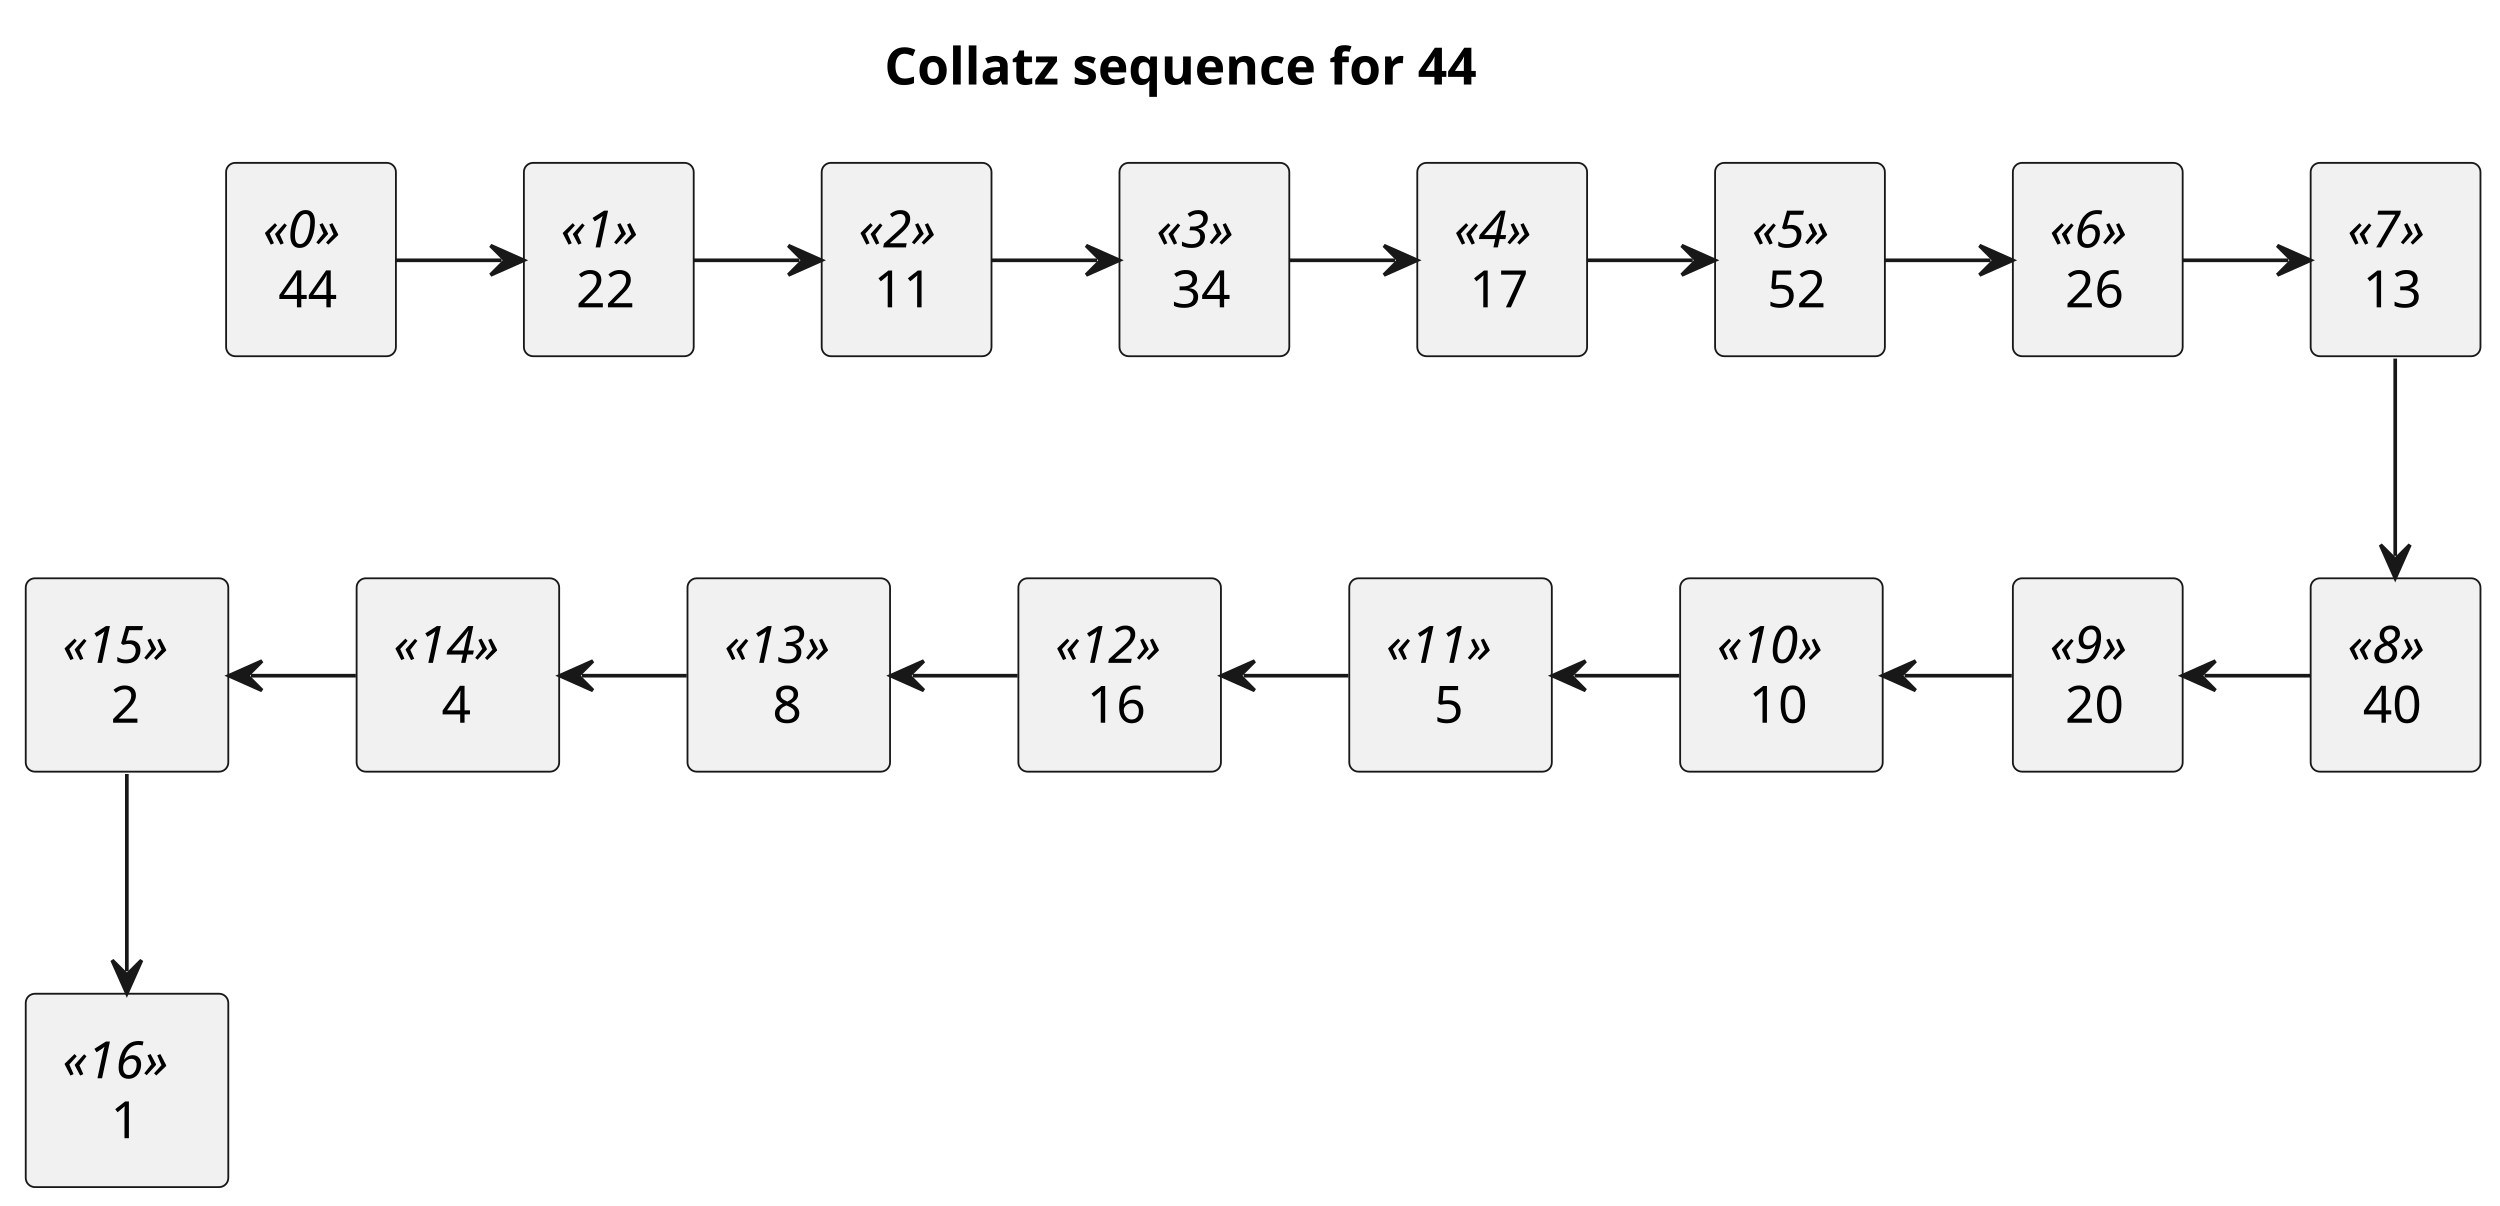
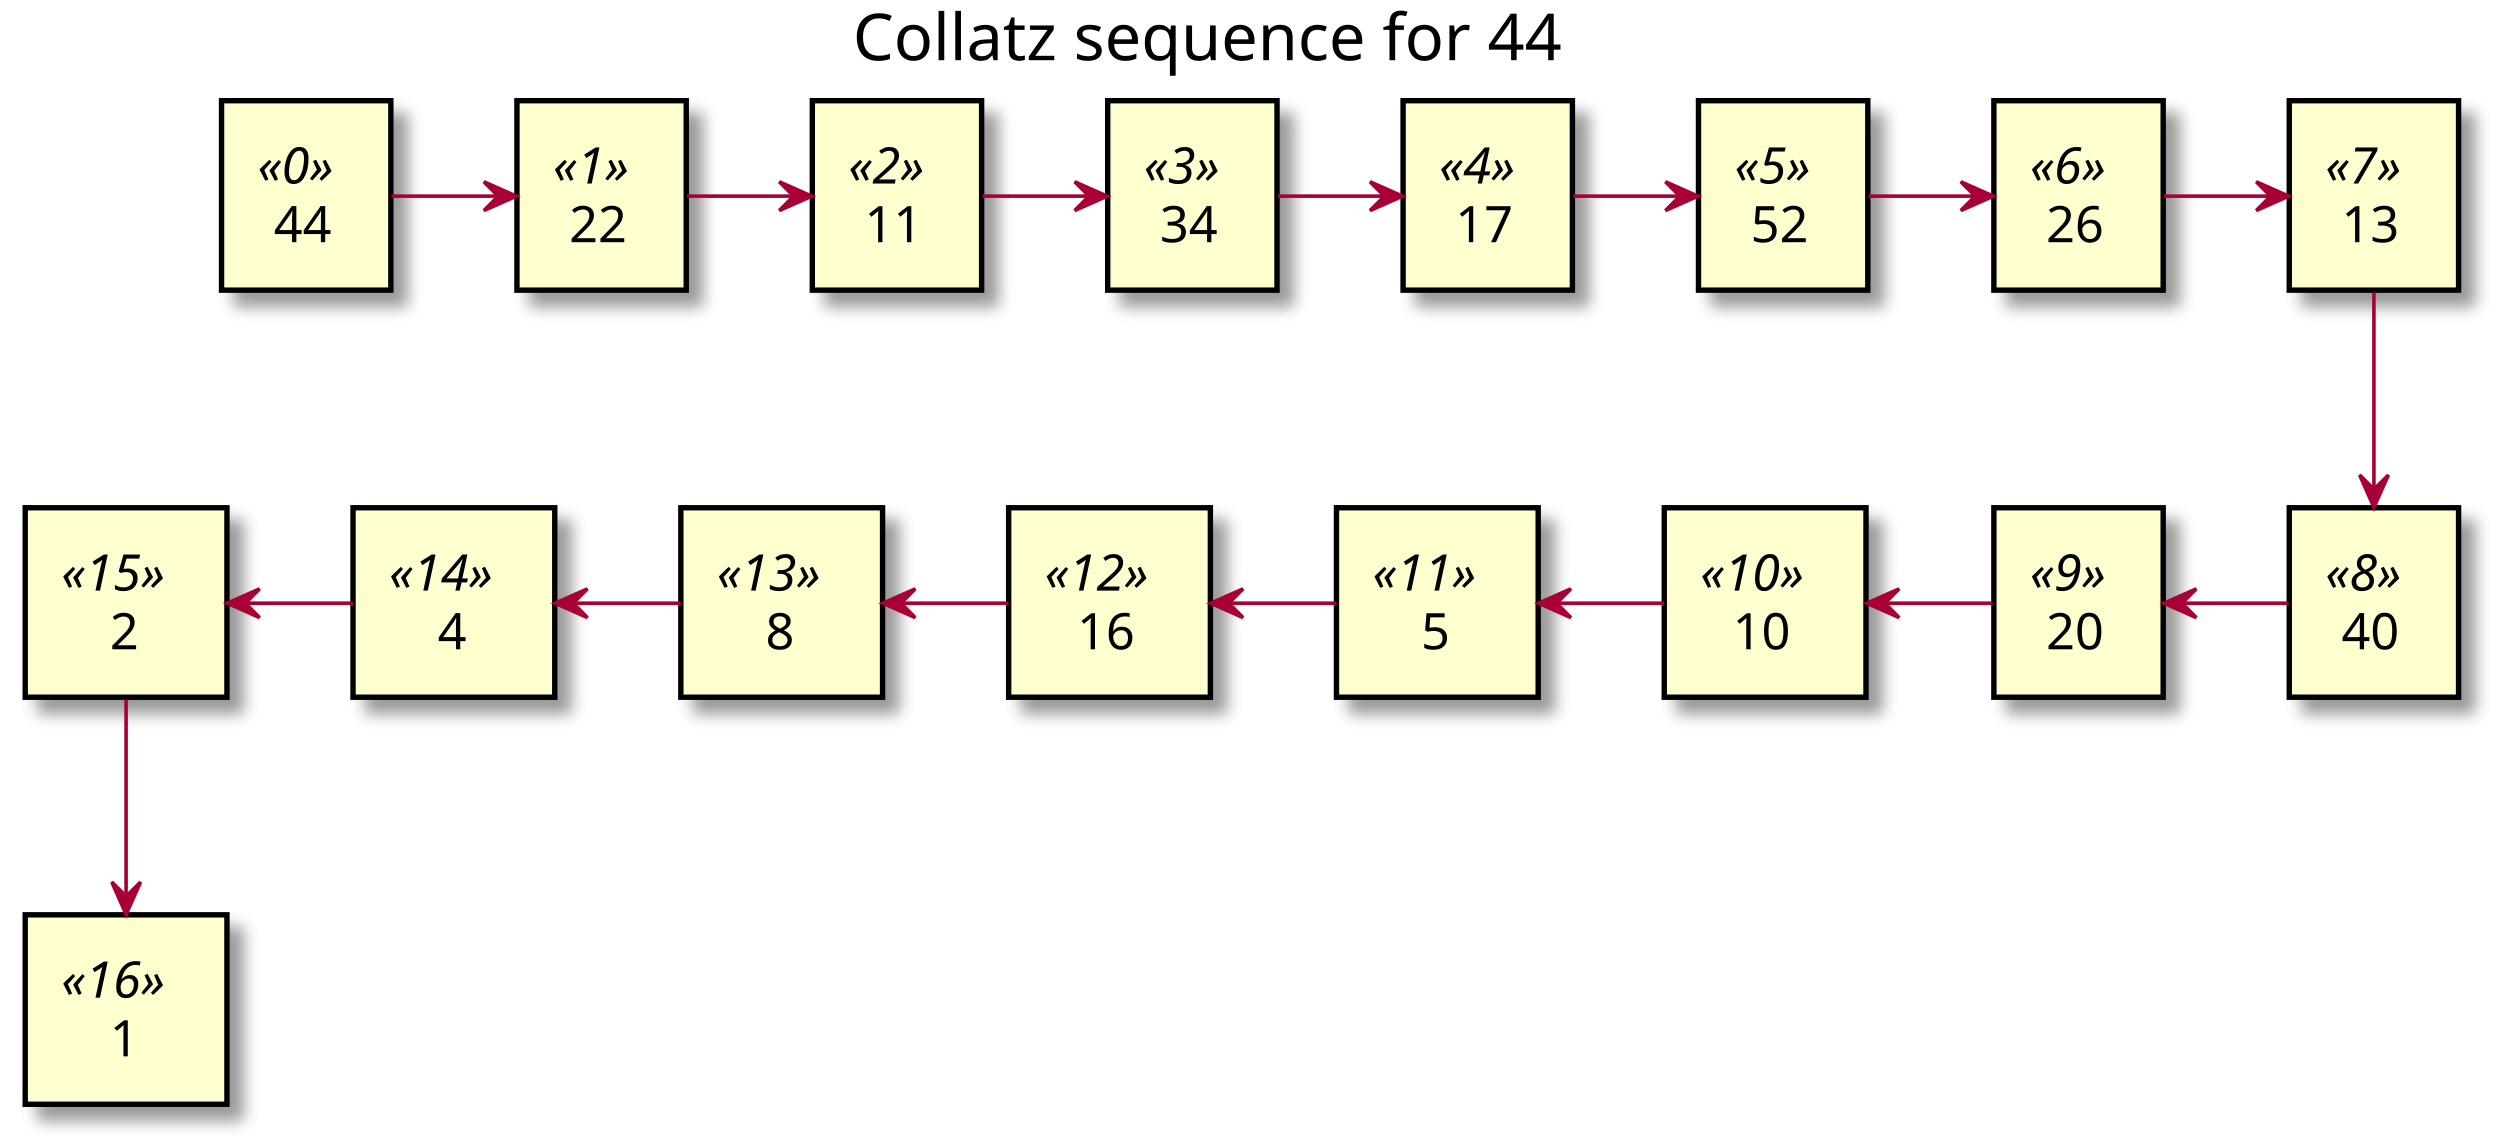
- <svg xmlns="http://www.w3.org/2000/svg" contentStyleType="text/css" height="328px" preserveAspectRatio="none" style="width:680px;height:328px;background:#FFFFFF;" version="1.1" viewBox="0 0 680 328" width="680px" zoomAndPan="magnify">
-   <defs />
+ <svg xmlns="http://www.w3.org/2000/svg" contentScriptType="application/ecmascript" contentStyleType="text/css" height="318px" preserveAspectRatio="none" style="width:694px;height:318px;background:#FFFFFF;" version="1.1" viewBox="0 0 694 318" width="694px" zoomAndPan="magnify">
+   <defs>
+     <filter height="300%" id="fkxlsqg061v2a" width="300%" x="-1" y="-1">
+       <feGaussianBlur result="blurOut" stdDeviation="2.0" />
+       <feColorMatrix in="blurOut" result="blurOut2" type="matrix" values="0 0 0 0 0 0 0 0 0 0 0 0 0 0 0 0 0 0 .4 0" />
+       <feOffset dx="4.0" dy="4.0" in="blurOut2" result="blurOut3" />
+       <feBlend in="SourceGraphic" in2="blurOut3" mode="normal" />
+     </filter>
+   </defs>
  <g>
-     <text fill="#000000" font-family="sans-serif" font-size="14" font-weight="bold" lengthAdjust="spacing" textLength="185.568" x="240.56" y="22.995">Collatz sequence for 44</text>
-     <g id="elem_44">
-       <rect fill="#F1F1F1" height="52.594" rx="2.5" ry="2.5" style="stroke:#181818;stroke-width:0.5;" width="46.188" x="61.5" y="44.297" />
-       <text fill="#000000" font-family="sans-serif" font-size="14" font-style="italic" lengthAdjust="spacing" textLength="26.189" x="71.5" y="67.292">«0»</text>
-       <text fill="#000000" font-family="sans-serif" font-size="14" lengthAdjust="spacing" textLength="17.814" x="75.687" y="83.589">44</text>
-     </g>
-     <g id="elem_22">
-       <rect fill="#F1F1F1" height="52.594" rx="2.5" ry="2.5" style="stroke:#181818;stroke-width:0.5;" width="46.188" x="142.5" y="44.297" />
-       <text fill="#000000" font-family="sans-serif" font-size="14" font-style="italic" lengthAdjust="spacing" textLength="26.189" x="152.5" y="67.292">«1»</text>
-       <text fill="#000000" font-family="sans-serif" font-size="14" lengthAdjust="spacing" textLength="17.814" x="156.687" y="83.589">22</text>
-     </g>
-     <g id="elem_11">
-       <rect fill="#F1F1F1" height="52.594" rx="2.5" ry="2.5" style="stroke:#181818;stroke-width:0.5;" width="46.188" x="223.5" y="44.297" />
-       <text fill="#000000" font-family="sans-serif" font-size="14" font-style="italic" lengthAdjust="spacing" textLength="26.189" x="233.5" y="67.292">«2»</text>
-       <text fill="#000000" font-family="sans-serif" font-size="14" lengthAdjust="spacing" textLength="17.814" x="237.687" y="83.589">11</text>
-     </g>
-     <g id="elem_34">
-       <rect fill="#F1F1F1" height="52.594" rx="2.5" ry="2.5" style="stroke:#181818;stroke-width:0.5;" width="46.188" x="304.5" y="44.297" />
-       <text fill="#000000" font-family="sans-serif" font-size="14" font-style="italic" lengthAdjust="spacing" textLength="26.189" x="314.5" y="67.292">«3»</text>
-       <text fill="#000000" font-family="sans-serif" font-size="14" lengthAdjust="spacing" textLength="17.814" x="318.687" y="83.589">34</text>
-     </g>
-     <g id="elem_17">
-       <rect fill="#F1F1F1" height="52.594" rx="2.5" ry="2.5" style="stroke:#181818;stroke-width:0.5;" width="46.188" x="385.5" y="44.297" />
-       <text fill="#000000" font-family="sans-serif" font-size="14" font-style="italic" lengthAdjust="spacing" textLength="26.189" x="395.5" y="67.292">«4»</text>
-       <text fill="#000000" font-family="sans-serif" font-size="14" lengthAdjust="spacing" textLength="17.814" x="399.687" y="83.589">17</text>
-     </g>
-     <g id="elem_52">
-       <rect fill="#F1F1F1" height="52.594" rx="2.5" ry="2.5" style="stroke:#181818;stroke-width:0.5;" width="46.188" x="466.5" y="44.297" />
-       <text fill="#000000" font-family="sans-serif" font-size="14" font-style="italic" lengthAdjust="spacing" textLength="26.189" x="476.5" y="67.292">«5»</text>
-       <text fill="#000000" font-family="sans-serif" font-size="14" lengthAdjust="spacing" textLength="17.814" x="480.687" y="83.589">52</text>
-     </g>
-     <g id="elem_26">
-       <rect fill="#F1F1F1" height="52.594" rx="2.5" ry="2.5" style="stroke:#181818;stroke-width:0.5;" width="46.188" x="547.5" y="44.297" />
-       <text fill="#000000" font-family="sans-serif" font-size="14" font-style="italic" lengthAdjust="spacing" textLength="26.189" x="557.5" y="67.292">«6»</text>
-       <text fill="#000000" font-family="sans-serif" font-size="14" lengthAdjust="spacing" textLength="17.814" x="561.687" y="83.589">26</text>
-     </g>
-     <g id="elem_13">
-       <rect fill="#F1F1F1" height="52.594" rx="2.5" ry="2.5" style="stroke:#181818;stroke-width:0.5;" width="46.188" x="628.5" y="44.297" />
-       <text fill="#000000" font-family="sans-serif" font-size="14" font-style="italic" lengthAdjust="spacing" textLength="26.189" x="638.5" y="67.292">«7»</text>
-       <text fill="#000000" font-family="sans-serif" font-size="14" lengthAdjust="spacing" textLength="17.814" x="642.687" y="83.589">13</text>
-     </g>
-     <g id="elem_40">
-       <rect fill="#F1F1F1" height="52.594" rx="2.5" ry="2.5" style="stroke:#181818;stroke-width:0.5;" width="46.188" x="628.5" y="157.297" />
-       <text fill="#000000" font-family="sans-serif" font-size="14" font-style="italic" lengthAdjust="spacing" textLength="26.189" x="638.5" y="180.292">«8»</text>
-       <text fill="#000000" font-family="sans-serif" font-size="14" lengthAdjust="spacing" textLength="17.814" x="642.687" y="196.589">40</text>
-     </g>
-     <g id="elem_20">
-       <rect fill="#F1F1F1" height="52.594" rx="2.5" ry="2.5" style="stroke:#181818;stroke-width:0.5;" width="46.188" x="547.5" y="157.297" />
-       <text fill="#000000" font-family="sans-serif" font-size="14" font-style="italic" lengthAdjust="spacing" textLength="26.189" x="557.5" y="180.292">«9»</text>
-       <text fill="#000000" font-family="sans-serif" font-size="14" lengthAdjust="spacing" textLength="17.814" x="561.687" y="196.589">20</text>
-     </g>
-     <g id="elem_10">
-       <rect fill="#F1F1F1" height="52.594" rx="2.5" ry="2.5" style="stroke:#181818;stroke-width:0.5;" width="55.096" x="457" y="157.297" />
-       <text fill="#000000" font-family="sans-serif" font-size="14" font-style="italic" lengthAdjust="spacing" textLength="35.096" x="467" y="180.292">«10»</text>
-       <text fill="#000000" font-family="sans-serif" font-size="14" lengthAdjust="spacing" textLength="17.814" x="475.641" y="196.589">10</text>
-     </g>
-     <g id="elem_5">
-       <rect fill="#F1F1F1" height="52.594" rx="2.5" ry="2.5" style="stroke:#181818;stroke-width:0.5;" width="55.096" x="367" y="157.297" />
-       <text fill="#000000" font-family="sans-serif" font-size="14" font-style="italic" lengthAdjust="spacing" textLength="35.096" x="377" y="180.292">«11»</text>
-       <text fill="#000000" font-family="sans-serif" font-size="14" lengthAdjust="spacing" textLength="8.907" x="390.094" y="196.589">5</text>
-     </g>
-     <g id="elem_16">
-       <rect fill="#F1F1F1" height="52.594" rx="2.5" ry="2.5" style="stroke:#181818;stroke-width:0.5;" width="55.096" x="277" y="157.297" />
-       <text fill="#000000" font-family="sans-serif" font-size="14" font-style="italic" lengthAdjust="spacing" textLength="35.096" x="287" y="180.292">«12»</text>
-       <text fill="#000000" font-family="sans-serif" font-size="14" lengthAdjust="spacing" textLength="17.814" x="295.641" y="196.589">16</text>
-     </g>
-     <g id="elem_8">
-       <rect fill="#F1F1F1" height="52.594" rx="2.5" ry="2.5" style="stroke:#181818;stroke-width:0.5;" width="55.096" x="187" y="157.297" />
-       <text fill="#000000" font-family="sans-serif" font-size="14" font-style="italic" lengthAdjust="spacing" textLength="35.096" x="197" y="180.292">«13»</text>
-       <text fill="#000000" font-family="sans-serif" font-size="14" lengthAdjust="spacing" textLength="8.907" x="210.094" y="196.589">8</text>
-     </g>
-     <g id="elem_4">
-       <rect fill="#F1F1F1" height="52.594" rx="2.5" ry="2.5" style="stroke:#181818;stroke-width:0.5;" width="55.096" x="97" y="157.297" />
-       <text fill="#000000" font-family="sans-serif" font-size="14" font-style="italic" lengthAdjust="spacing" textLength="35.096" x="107" y="180.292">«14»</text>
-       <text fill="#000000" font-family="sans-serif" font-size="14" lengthAdjust="spacing" textLength="8.907" x="120.094" y="196.589">4</text>
-     </g>
-     <g id="elem_2">
-       <rect fill="#F1F1F1" height="52.594" rx="2.5" ry="2.5" style="stroke:#181818;stroke-width:0.5;" width="55.096" x="7" y="157.297" />
-       <text fill="#000000" font-family="sans-serif" font-size="14" font-style="italic" lengthAdjust="spacing" textLength="35.096" x="17" y="180.292">«15»</text>
-       <text fill="#000000" font-family="sans-serif" font-size="14" lengthAdjust="spacing" textLength="8.907" x="30.094" y="196.589">2</text>
-     </g>
-     <g id="elem_1">
-       <rect fill="#F1F1F1" height="52.594" rx="2.5" ry="2.5" style="stroke:#181818;stroke-width:0.5;" width="55.096" x="7" y="270.297" />
-       <text fill="#000000" font-family="sans-serif" font-size="14" font-style="italic" lengthAdjust="spacing" textLength="35.096" x="17" y="293.292">«16»</text>
-       <text fill="#000000" font-family="sans-serif" font-size="14" lengthAdjust="spacing" textLength="8.907" x="30.094" y="309.589">1</text>
-     </g>
-     <g id="link_44_22">
-       <path d="M107.6,70.797 C119.21,70.797 124.82,70.797 136.43,70.797 " fill="none" id="44-to-22" style="stroke:#181818;stroke-width:1.0;" />
-       <polygon fill="#181818" points="142.43,70.797,133.43,66.797,137.43,70.797,133.43,74.797,142.43,70.797" style="stroke:#181818;stroke-width:1.0;" />
-     </g>
-     <g id="link_22_11">
-       <path d="M188.6,70.797 C200.21,70.797 205.82,70.797 217.43,70.797 " fill="none" id="22-to-11" style="stroke:#181818;stroke-width:1.0;" />
-       <polygon fill="#181818" points="223.43,70.797,214.43,66.797,218.43,70.797,214.43,74.797,223.43,70.797" style="stroke:#181818;stroke-width:1.0;" />
-     </g>
-     <g id="link_11_34">
-       <path d="M269.6,70.797 C281.21,70.797 286.82,70.797 298.43,70.797 " fill="none" id="11-to-34" style="stroke:#181818;stroke-width:1.0;" />
-       <polygon fill="#181818" points="304.43,70.797,295.43,66.797,299.43,70.797,295.43,74.797,304.43,70.797" style="stroke:#181818;stroke-width:1.0;" />
-     </g>
-     <g id="link_34_17">
-       <path d="M350.6,70.797 C362.21,70.797 367.82,70.797 379.43,70.797 " fill="none" id="34-to-17" style="stroke:#181818;stroke-width:1.0;" />
-       <polygon fill="#181818" points="385.43,70.797,376.43,66.797,380.43,70.797,376.43,74.797,385.43,70.797" style="stroke:#181818;stroke-width:1.0;" />
-     </g>
-     <g id="link_17_52">
-       <path d="M431.6,70.797 C443.21,70.797 448.82,70.797 460.43,70.797 " fill="none" id="17-to-52" style="stroke:#181818;stroke-width:1.0;" />
-       <polygon fill="#181818" points="466.43,70.797,457.43,66.797,461.43,70.797,457.43,74.797,466.43,70.797" style="stroke:#181818;stroke-width:1.0;" />
-     </g>
-     <g id="link_52_26">
-       <path d="M512.6,70.797 C524.21,70.797 529.82,70.797 541.43,70.797 " fill="none" id="52-to-26" style="stroke:#181818;stroke-width:1.0;" />
-       <polygon fill="#181818" points="547.43,70.797,538.43,66.797,542.43,70.797,538.43,74.797,547.43,70.797" style="stroke:#181818;stroke-width:1.0;" />
-     </g>
-     <g id="link_26_13">
-       <path d="M593.6,70.797 C605.21,70.797 610.82,70.797 622.43,70.797 " fill="none" id="26-to-13" style="stroke:#181818;stroke-width:1.0;" />
-       <polygon fill="#181818" points="628.43,70.797,619.43,66.797,623.43,70.797,619.43,74.797,628.43,70.797" style="stroke:#181818;stroke-width:1.0;" />
-     </g>
-     <g id="link_13_40">
-       <path d="M651.5,97.537 C651.5,115.477 651.5,133.287 651.5,151.187 " fill="none" id="13-to-40" style="stroke:#181818;stroke-width:1.0;" />
-       <polygon fill="#181818" points="651.5,157.187,655.5,148.187,651.5,152.187,647.5,148.187,651.5,157.187" style="stroke:#181818;stroke-width:1.0;" />
-     </g>
-     <g id="link_20_40">
-       <path d="M599.6,183.797 C611.21,183.797 616.82,183.797 628.43,183.797 " fill="none" id="20-backto-40" style="stroke:#181818;stroke-width:1.0;" />
-       <polygon fill="#181818" points="593.6,183.797,602.6,187.797,598.6,183.797,602.6,179.797,593.6,183.797" style="stroke:#181818;stroke-width:1.0;" />
-     </g>
-     <g id="link_10_20">
-       <path d="M518.05,183.797 C529.77,183.797 535.49,183.797 547.21,183.797 " fill="none" id="10-backto-20" style="stroke:#181818;stroke-width:1.0;" />
-       <polygon fill="#181818" points="512.05,183.797,521.05,187.797,517.05,183.797,521.05,179.797,512.05,183.797" style="stroke:#181818;stroke-width:1.0;" />
-     </g>
-     <g id="link_5_10">
-       <path d="M428.27,183.797 C439.78,183.797 445.28,183.797 456.79,183.797 " fill="none" id="5-backto-10" style="stroke:#181818;stroke-width:1.0;" />
-       <polygon fill="#181818" points="422.27,183.797,431.27,187.797,427.27,183.797,431.27,179.797,422.27,183.797" style="stroke:#181818;stroke-width:1.0;" />
-     </g>
-     <g id="link_16_5">
-       <path d="M338.27,183.797 C349.78,183.797 355.28,183.797 366.79,183.797 " fill="none" id="16-backto-5" style="stroke:#181818;stroke-width:1.0;" />
-       <polygon fill="#181818" points="332.27,183.797,341.27,187.797,337.27,183.797,341.27,179.797,332.27,183.797" style="stroke:#181818;stroke-width:1.0;" />
-     </g>
-     <g id="link_8_16">
-       <path d="M248.27,183.797 C259.78,183.797 265.28,183.797 276.79,183.797 " fill="none" id="8-backto-16" style="stroke:#181818;stroke-width:1.0;" />
-       <polygon fill="#181818" points="242.27,183.797,251.27,187.797,247.27,183.797,251.27,179.797,242.27,183.797" style="stroke:#181818;stroke-width:1.0;" />
-     </g>
-     <g id="link_4_8">
-       <path d="M158.27,183.797 C169.78,183.797 175.28,183.797 186.79,183.797 " fill="none" id="4-backto-8" style="stroke:#181818;stroke-width:1.0;" />
-       <polygon fill="#181818" points="152.27,183.797,161.27,187.797,157.27,183.797,161.27,179.797,152.27,183.797" style="stroke:#181818;stroke-width:1.0;" />
-     </g>
-     <g id="link_2_4">
-       <path d="M68.27,183.797 C79.78,183.797 85.28,183.797 96.79,183.797 " fill="none" id="2-backto-4" style="stroke:#181818;stroke-width:1.0;" />
-       <polygon fill="#181818" points="62.27,183.797,71.27,187.797,67.27,183.797,71.27,179.797,62.27,183.797" style="stroke:#181818;stroke-width:1.0;" />
-     </g>
-     <g id="link_2_1">
-       <path d="M34.5,210.537 C34.5,228.477 34.5,246.287 34.5,264.187 " fill="none" id="2-to-1" style="stroke:#181818;stroke-width:1.0;" />
-       <polygon fill="#181818" points="34.5,270.187,38.5,261.187,34.5,265.187,30.5,261.187,34.5,270.187" style="stroke:#181818;stroke-width:1.0;" />
-     </g>
+     <text fill="#000000" font-family="sans-serif" font-size="18" lengthAdjust="spacing" textLength="208" x="236.75" y="16.708">Collatz sequence for 44</text>
+     <rect fill="#FEFECE" filter="url(#fkxlsqg061v2a)" height="52.594" style="stroke:#000000;stroke-width:1.5;" width="47" x="61.5" y="27.953" />
+     <text fill="#000000" font-family="sans-serif" font-size="14" font-style="italic" lengthAdjust="spacing" textLength="27" x="71.5" y="50.948">«0»</text>
+     <text fill="#000000" font-family="sans-serif" font-size="14" lengthAdjust="spacing" textLength="18" x="76" y="67.245">44</text>
+     <rect fill="#FEFECE" filter="url(#fkxlsqg061v2a)" height="52.594" style="stroke:#000000;stroke-width:1.5;" width="47" x="143.5" y="27.953" />
+     <text fill="#000000" font-family="sans-serif" font-size="14" font-style="italic" lengthAdjust="spacing" textLength="27" x="153.5" y="50.948">«1»</text>
+     <text fill="#000000" font-family="sans-serif" font-size="14" lengthAdjust="spacing" textLength="18" x="158" y="67.245">22</text>
+     <rect fill="#FEFECE" filter="url(#fkxlsqg061v2a)" height="52.594" style="stroke:#000000;stroke-width:1.5;" width="47" x="225.5" y="27.953" />
+     <text fill="#000000" font-family="sans-serif" font-size="14" font-style="italic" lengthAdjust="spacing" textLength="27" x="235.5" y="50.948">«2»</text>
+     <text fill="#000000" font-family="sans-serif" font-size="14" lengthAdjust="spacing" textLength="18" x="240" y="67.245">11</text>
+     <rect fill="#FEFECE" filter="url(#fkxlsqg061v2a)" height="52.594" style="stroke:#000000;stroke-width:1.5;" width="47" x="307.5" y="27.953" />
+     <text fill="#000000" font-family="sans-serif" font-size="14" font-style="italic" lengthAdjust="spacing" textLength="27" x="317.5" y="50.948">«3»</text>
+     <text fill="#000000" font-family="sans-serif" font-size="14" lengthAdjust="spacing" textLength="18" x="322" y="67.245">34</text>
+     <rect fill="#FEFECE" filter="url(#fkxlsqg061v2a)" height="52.594" style="stroke:#000000;stroke-width:1.5;" width="47" x="389.5" y="27.953" />
+     <text fill="#000000" font-family="sans-serif" font-size="14" font-style="italic" lengthAdjust="spacing" textLength="27" x="399.5" y="50.948">«4»</text>
+     <text fill="#000000" font-family="sans-serif" font-size="14" lengthAdjust="spacing" textLength="18" x="404" y="67.245">17</text>
+     <rect fill="#FEFECE" filter="url(#fkxlsqg061v2a)" height="52.594" style="stroke:#000000;stroke-width:1.5;" width="47" x="471.5" y="27.953" />
+     <text fill="#000000" font-family="sans-serif" font-size="14" font-style="italic" lengthAdjust="spacing" textLength="27" x="481.5" y="50.948">«5»</text>
+     <text fill="#000000" font-family="sans-serif" font-size="14" lengthAdjust="spacing" textLength="18" x="486" y="67.245">52</text>
+     <rect fill="#FEFECE" filter="url(#fkxlsqg061v2a)" height="52.594" style="stroke:#000000;stroke-width:1.5;" width="47" x="553.5" y="27.953" />
+     <text fill="#000000" font-family="sans-serif" font-size="14" font-style="italic" lengthAdjust="spacing" textLength="27" x="563.5" y="50.948">«6»</text>
+     <text fill="#000000" font-family="sans-serif" font-size="14" lengthAdjust="spacing" textLength="18" x="568" y="67.245">26</text>
+     <rect fill="#FEFECE" filter="url(#fkxlsqg061v2a)" height="52.594" style="stroke:#000000;stroke-width:1.5;" width="47" x="635.5" y="27.953" />
+     <text fill="#000000" font-family="sans-serif" font-size="14" font-style="italic" lengthAdjust="spacing" textLength="27" x="645.5" y="50.948">«7»</text>
+     <text fill="#000000" font-family="sans-serif" font-size="14" lengthAdjust="spacing" textLength="18" x="650" y="67.245">13</text>
+     <rect fill="#FEFECE" filter="url(#fkxlsqg061v2a)" height="52.594" style="stroke:#000000;stroke-width:1.5;" width="47" x="635.5" y="140.953" />
+     <text fill="#000000" font-family="sans-serif" font-size="14" font-style="italic" lengthAdjust="spacing" textLength="27" x="645.5" y="163.948">«8»</text>
+     <text fill="#000000" font-family="sans-serif" font-size="14" lengthAdjust="spacing" textLength="18" x="650" y="180.245">40</text>
+     <rect fill="#FEFECE" filter="url(#fkxlsqg061v2a)" height="52.594" style="stroke:#000000;stroke-width:1.5;" width="47" x="553.5" y="140.953" />
+     <text fill="#000000" font-family="sans-serif" font-size="14" font-style="italic" lengthAdjust="spacing" textLength="27" x="563.5" y="163.948">«9»</text>
+     <text fill="#000000" font-family="sans-serif" font-size="14" lengthAdjust="spacing" textLength="18" x="568" y="180.245">20</text>
+     <rect fill="#FEFECE" filter="url(#fkxlsqg061v2a)" height="52.594" style="stroke:#000000;stroke-width:1.5;" width="56" x="462" y="140.953" />
+     <text fill="#000000" font-family="sans-serif" font-size="14" font-style="italic" lengthAdjust="spacing" textLength="36" x="472" y="163.948">«10»</text>
+     <text fill="#000000" font-family="sans-serif" font-size="14" lengthAdjust="spacing" textLength="18" x="481" y="180.245">10</text>
+     <rect fill="#FEFECE" filter="url(#fkxlsqg061v2a)" height="52.594" style="stroke:#000000;stroke-width:1.5;" width="56" x="371" y="140.953" />
+     <text fill="#000000" font-family="sans-serif" font-size="14" font-style="italic" lengthAdjust="spacing" textLength="36" x="381" y="163.948">«11»</text>
+     <text fill="#000000" font-family="sans-serif" font-size="14" lengthAdjust="spacing" textLength="9" x="394.5" y="180.245">5</text>
+     <rect fill="#FEFECE" filter="url(#fkxlsqg061v2a)" height="52.594" style="stroke:#000000;stroke-width:1.5;" width="56" x="280" y="140.953" />
+     <text fill="#000000" font-family="sans-serif" font-size="14" font-style="italic" lengthAdjust="spacing" textLength="36" x="290" y="163.948">«12»</text>
+     <text fill="#000000" font-family="sans-serif" font-size="14" lengthAdjust="spacing" textLength="18" x="299" y="180.245">16</text>
+     <rect fill="#FEFECE" filter="url(#fkxlsqg061v2a)" height="52.594" style="stroke:#000000;stroke-width:1.5;" width="56" x="189" y="140.953" />
+     <text fill="#000000" font-family="sans-serif" font-size="14" font-style="italic" lengthAdjust="spacing" textLength="36" x="199" y="163.948">«13»</text>
+     <text fill="#000000" font-family="sans-serif" font-size="14" lengthAdjust="spacing" textLength="9" x="212.5" y="180.245">8</text>
+     <rect fill="#FEFECE" filter="url(#fkxlsqg061v2a)" height="52.594" style="stroke:#000000;stroke-width:1.5;" width="56" x="98" y="140.953" />
+     <text fill="#000000" font-family="sans-serif" font-size="14" font-style="italic" lengthAdjust="spacing" textLength="36" x="108" y="163.948">«14»</text>
+     <text fill="#000000" font-family="sans-serif" font-size="14" lengthAdjust="spacing" textLength="9" x="121.5" y="180.245">4</text>
+     <rect fill="#FEFECE" filter="url(#fkxlsqg061v2a)" height="52.594" style="stroke:#000000;stroke-width:1.5;" width="56" x="7" y="140.953" />
+     <text fill="#000000" font-family="sans-serif" font-size="14" font-style="italic" lengthAdjust="spacing" textLength="36" x="17" y="163.948">«15»</text>
+     <text fill="#000000" font-family="sans-serif" font-size="14" lengthAdjust="spacing" textLength="9" x="30.5" y="180.245">2</text>
+     <rect fill="#FEFECE" filter="url(#fkxlsqg061v2a)" height="52.594" style="stroke:#000000;stroke-width:1.5;" width="56" x="7" y="253.953" />
+     <text fill="#000000" font-family="sans-serif" font-size="14" font-style="italic" lengthAdjust="spacing" textLength="36" x="17" y="276.948">«16»</text>
+     <text fill="#000000" font-family="sans-serif" font-size="14" lengthAdjust="spacing" textLength="9" x="30.5" y="293.245">1</text>
+     <path d="M108.7,54.453 C118.53,54.453 128.35,54.453 138.18,54.453 " fill="none" id="44-to-22" style="stroke:#A80036;stroke-width:1.0;" />
+     <polygon fill="#A80036" points="143.32,54.453,134.32,50.453,138.32,54.453,134.32,58.453,143.32,54.453" style="stroke:#A80036;stroke-width:1.0;" />
+     <path d="M190.7,54.453 C200.53,54.453 210.35,54.453 220.18,54.453 " fill="none" id="22-to-11" style="stroke:#A80036;stroke-width:1.0;" />
+     <polygon fill="#A80036" points="225.32,54.453,216.32,50.453,220.32,54.453,216.32,58.453,225.32,54.453" style="stroke:#A80036;stroke-width:1.0;" />
+     <path d="M272.7,54.453 C282.53,54.453 292.35,54.453 302.18,54.453 " fill="none" id="11-to-34" style="stroke:#A80036;stroke-width:1.0;" />
+     <polygon fill="#A80036" points="307.32,54.453,298.32,50.453,302.32,54.453,298.32,58.453,307.32,54.453" style="stroke:#A80036;stroke-width:1.0;" />
+     <path d="M354.7,54.453 C364.53,54.453 374.35,54.453 384.18,54.453 " fill="none" id="34-to-17" style="stroke:#A80036;stroke-width:1.0;" />
+     <polygon fill="#A80036" points="389.32,54.453,380.32,50.453,384.32,54.453,380.32,58.453,389.32,54.453" style="stroke:#A80036;stroke-width:1.0;" />
+     <path d="M436.7,54.453 C446.53,54.453 456.35,54.453 466.18,54.453 " fill="none" id="17-to-52" style="stroke:#A80036;stroke-width:1.0;" />
+     <polygon fill="#A80036" points="471.32,54.453,462.32,50.453,466.32,54.453,462.32,58.453,471.32,54.453" style="stroke:#A80036;stroke-width:1.0;" />
+     <path d="M518.7,54.453 C528.53,54.453 538.35,54.453 548.18,54.453 " fill="none" id="52-to-26" style="stroke:#A80036;stroke-width:1.0;" />
+     <polygon fill="#A80036" points="553.32,54.453,544.32,50.453,548.32,54.453,544.32,58.453,553.32,54.453" style="stroke:#A80036;stroke-width:1.0;" />
+     <path d="M600.7,54.453 C610.53,54.453 620.35,54.453 630.18,54.453 " fill="none" id="26-to-13" style="stroke:#A80036;stroke-width:1.0;" />
+     <polygon fill="#A80036" points="635.32,54.453,626.32,50.453,630.32,54.453,626.32,58.453,635.32,54.453" style="stroke:#A80036;stroke-width:1.0;" />
+     <path d="M659,81.193 C659,97.453 659,118.533 659,135.663 " fill="none" id="13-to-40" style="stroke:#A80036;stroke-width:1.0;" />
+     <polygon fill="#A80036" points="659,140.843,663.026,131.855,659.014,135.843,655.026,131.832,659,140.843" style="stroke:#A80036;stroke-width:1.0;" />
+     <path d="M605.84,167.453 C615.67,167.453 625.49,167.453 635.32,167.453 " fill="none" id="20-backto-40" style="stroke:#A80036;stroke-width:1.0;" />
+     <polygon fill="#A80036" points="600.7,167.453,609.7,171.453,605.7,167.453,609.7,163.453,600.7,167.453" style="stroke:#A80036;stroke-width:1.0;" />
+     <path d="M523.39,167.453 C533.3,167.453 543.21,167.453 553.12,167.453 " fill="none" id="10-backto-20" style="stroke:#A80036;stroke-width:1.0;" />
+     <polygon fill="#A80036" points="518.21,167.453,527.21,171.453,523.21,167.453,527.21,163.453,518.21,167.453" style="stroke:#A80036;stroke-width:1.0;" />
+     <path d="M432.26,167.453 C442.17,167.453 452.08,167.453 461.98,167.453 " fill="none" id="5-backto-10" style="stroke:#A80036;stroke-width:1.0;" />
+     <polygon fill="#A80036" points="427.08,167.453,436.08,171.453,432.08,167.453,436.08,163.453,427.08,167.453" style="stroke:#A80036;stroke-width:1.0;" />
+     <path d="M341.26,167.453 C351.17,167.453 361.08,167.453 370.98,167.453 " fill="none" id="16-backto-5" style="stroke:#A80036;stroke-width:1.0;" />
+     <polygon fill="#A80036" points="336.08,167.453,345.08,171.453,341.08,167.453,345.08,163.453,336.08,167.453" style="stroke:#A80036;stroke-width:1.0;" />
+     <path d="M250.26,167.453 C260.17,167.453 270.08,167.453 279.98,167.453 " fill="none" id="8-backto-16" style="stroke:#A80036;stroke-width:1.0;" />
+     <polygon fill="#A80036" points="245.08,167.453,254.08,171.453,250.08,167.453,254.08,163.453,245.08,167.453" style="stroke:#A80036;stroke-width:1.0;" />
+     <path d="M159.26,167.453 C169.17,167.453 179.08,167.453 188.98,167.453 " fill="none" id="4-backto-8" style="stroke:#A80036;stroke-width:1.0;" />
+     <polygon fill="#A80036" points="154.08,167.453,163.08,171.453,159.08,167.453,163.08,163.453,154.08,167.453" style="stroke:#A80036;stroke-width:1.0;" />
+     <path d="M68.26,167.453 C78.17,167.453 88.08,167.453 97.98,167.453 " fill="none" id="2-backto-4" style="stroke:#A80036;stroke-width:1.0;" />
+     <polygon fill="#A80036" points="63.08,167.453,72.08,171.453,68.08,167.453,72.08,163.453,63.08,167.453" style="stroke:#A80036;stroke-width:1.0;" />
+     <path d="M35,194.193 C35,210.453 35,231.533 35,248.663 " fill="none" id="2-to-1" style="stroke:#A80036;stroke-width:1.0;" />
+     <polygon fill="#A80036" points="35,253.843,39.026,244.855,35.014,248.843,31.026,244.832,35,253.843" style="stroke:#A80036;stroke-width:1.0;" />
  </g>
</svg>
